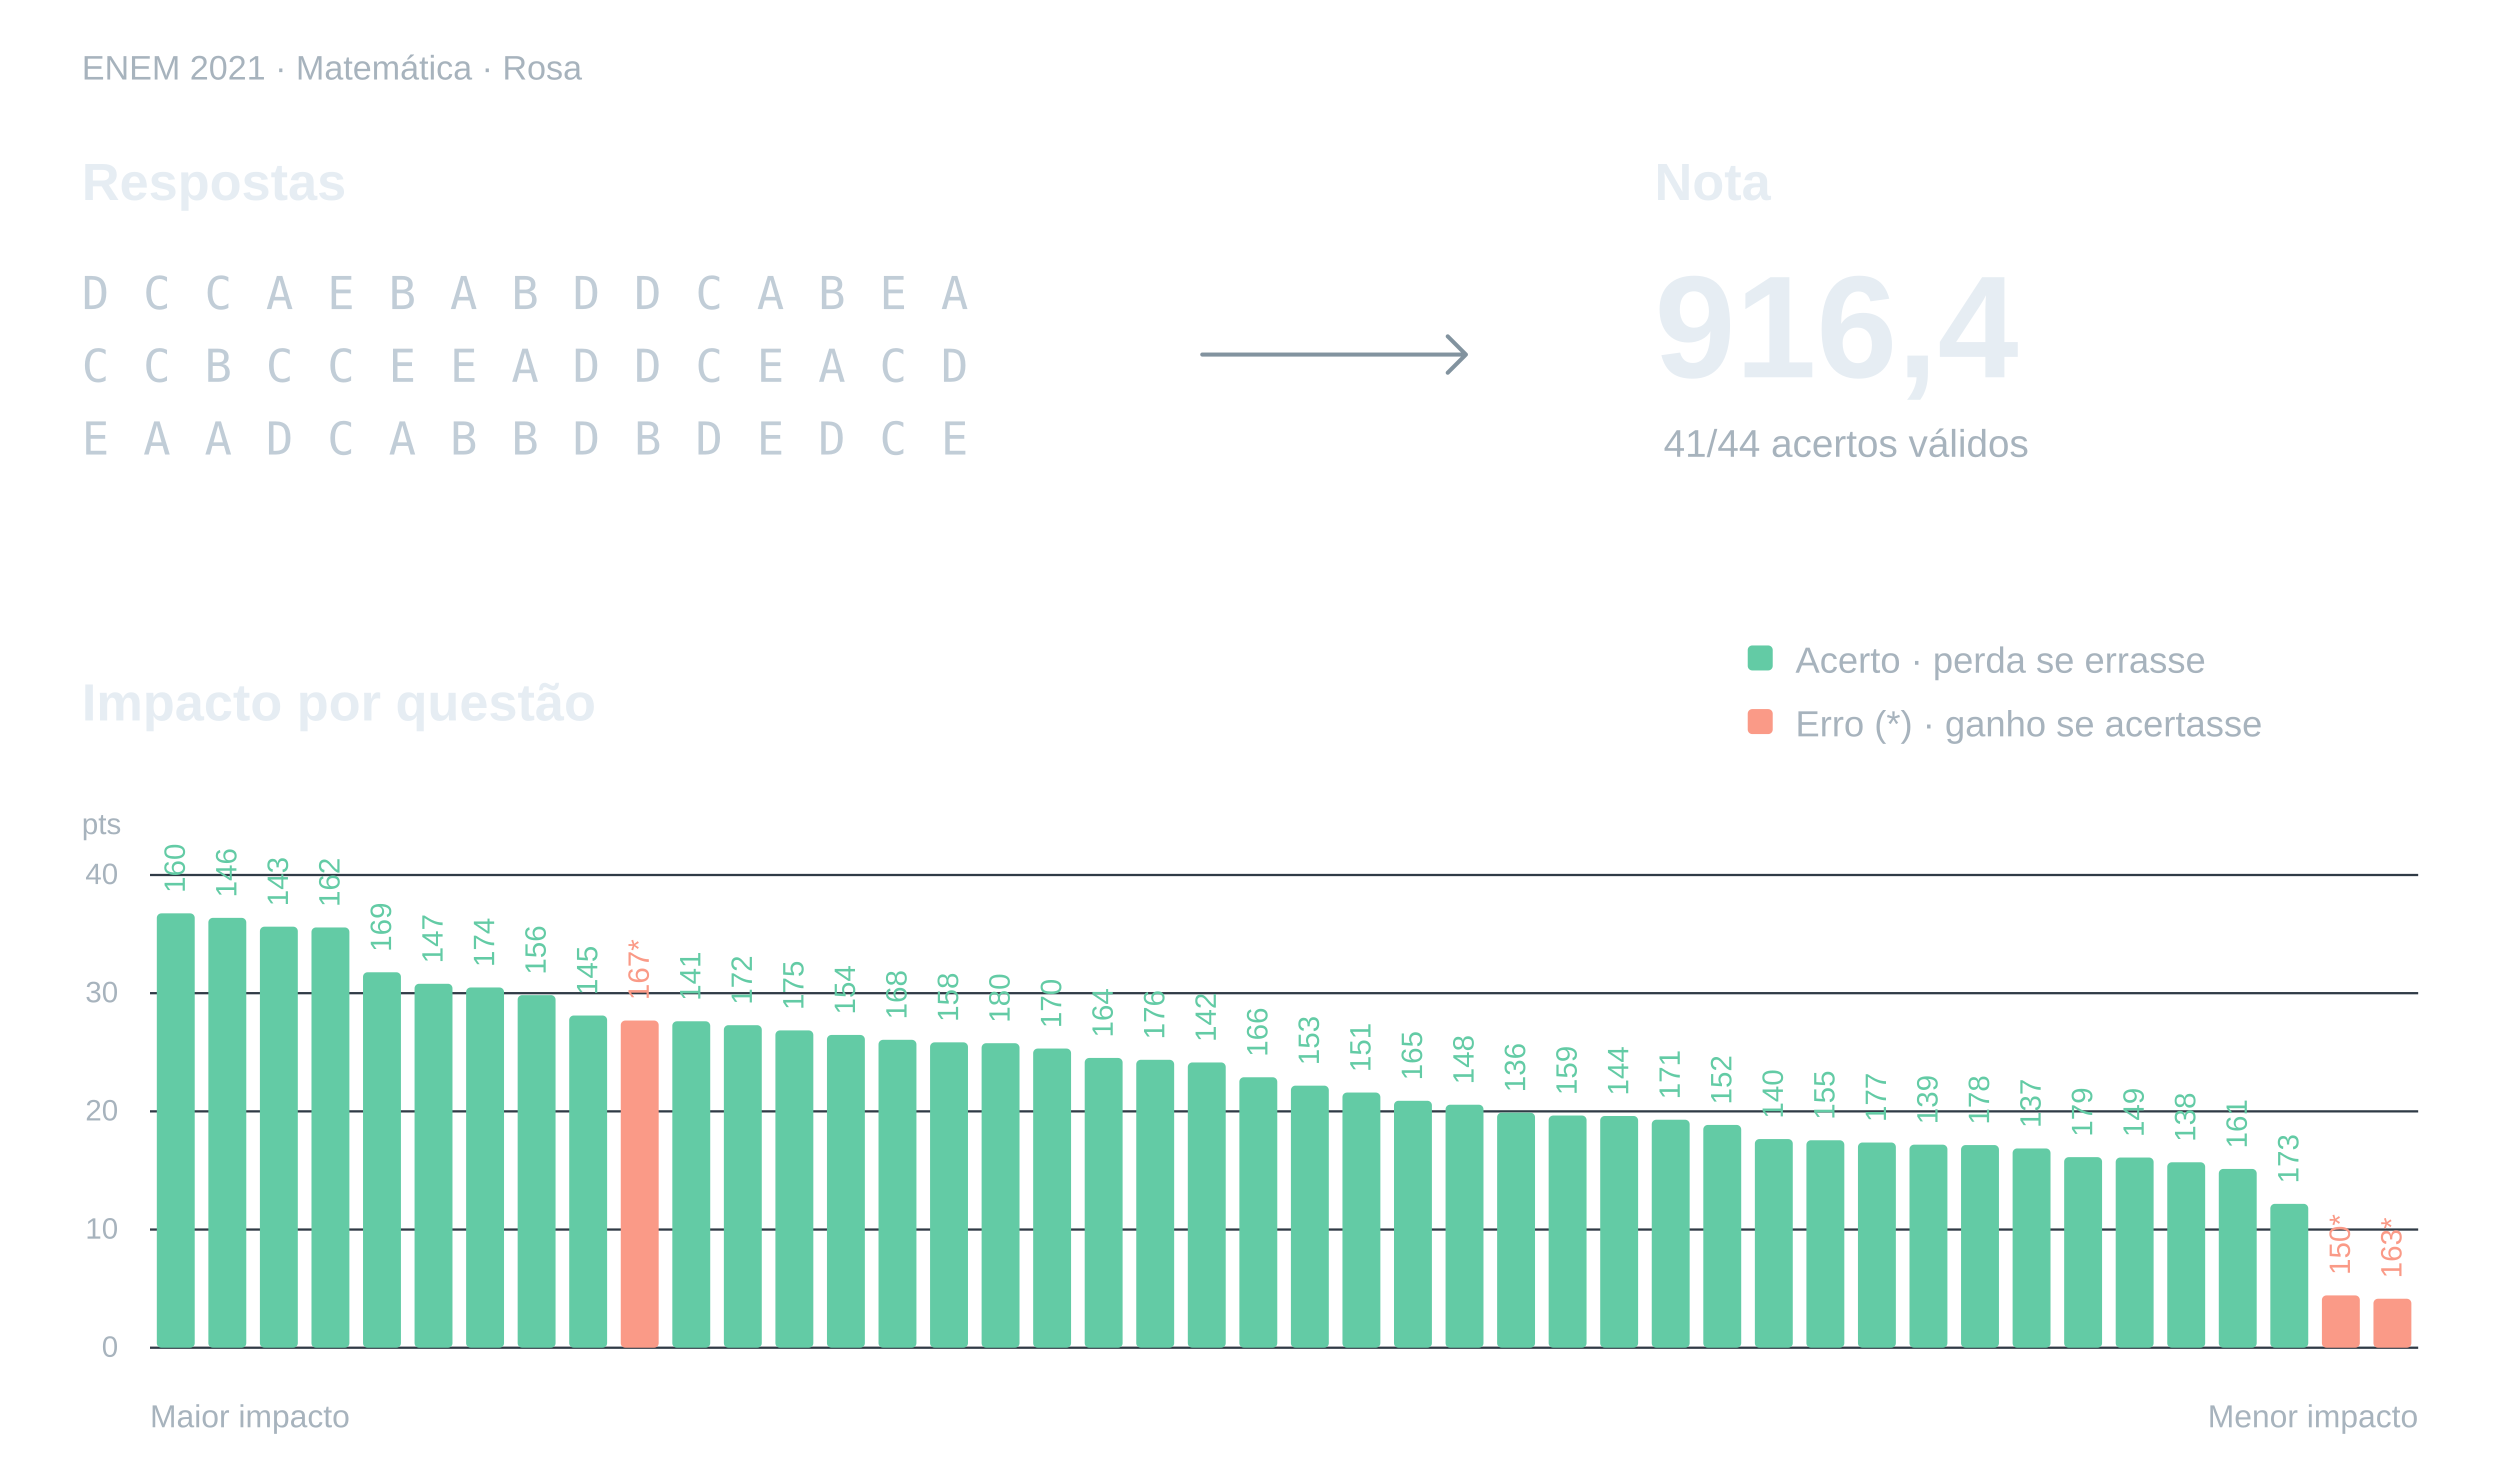
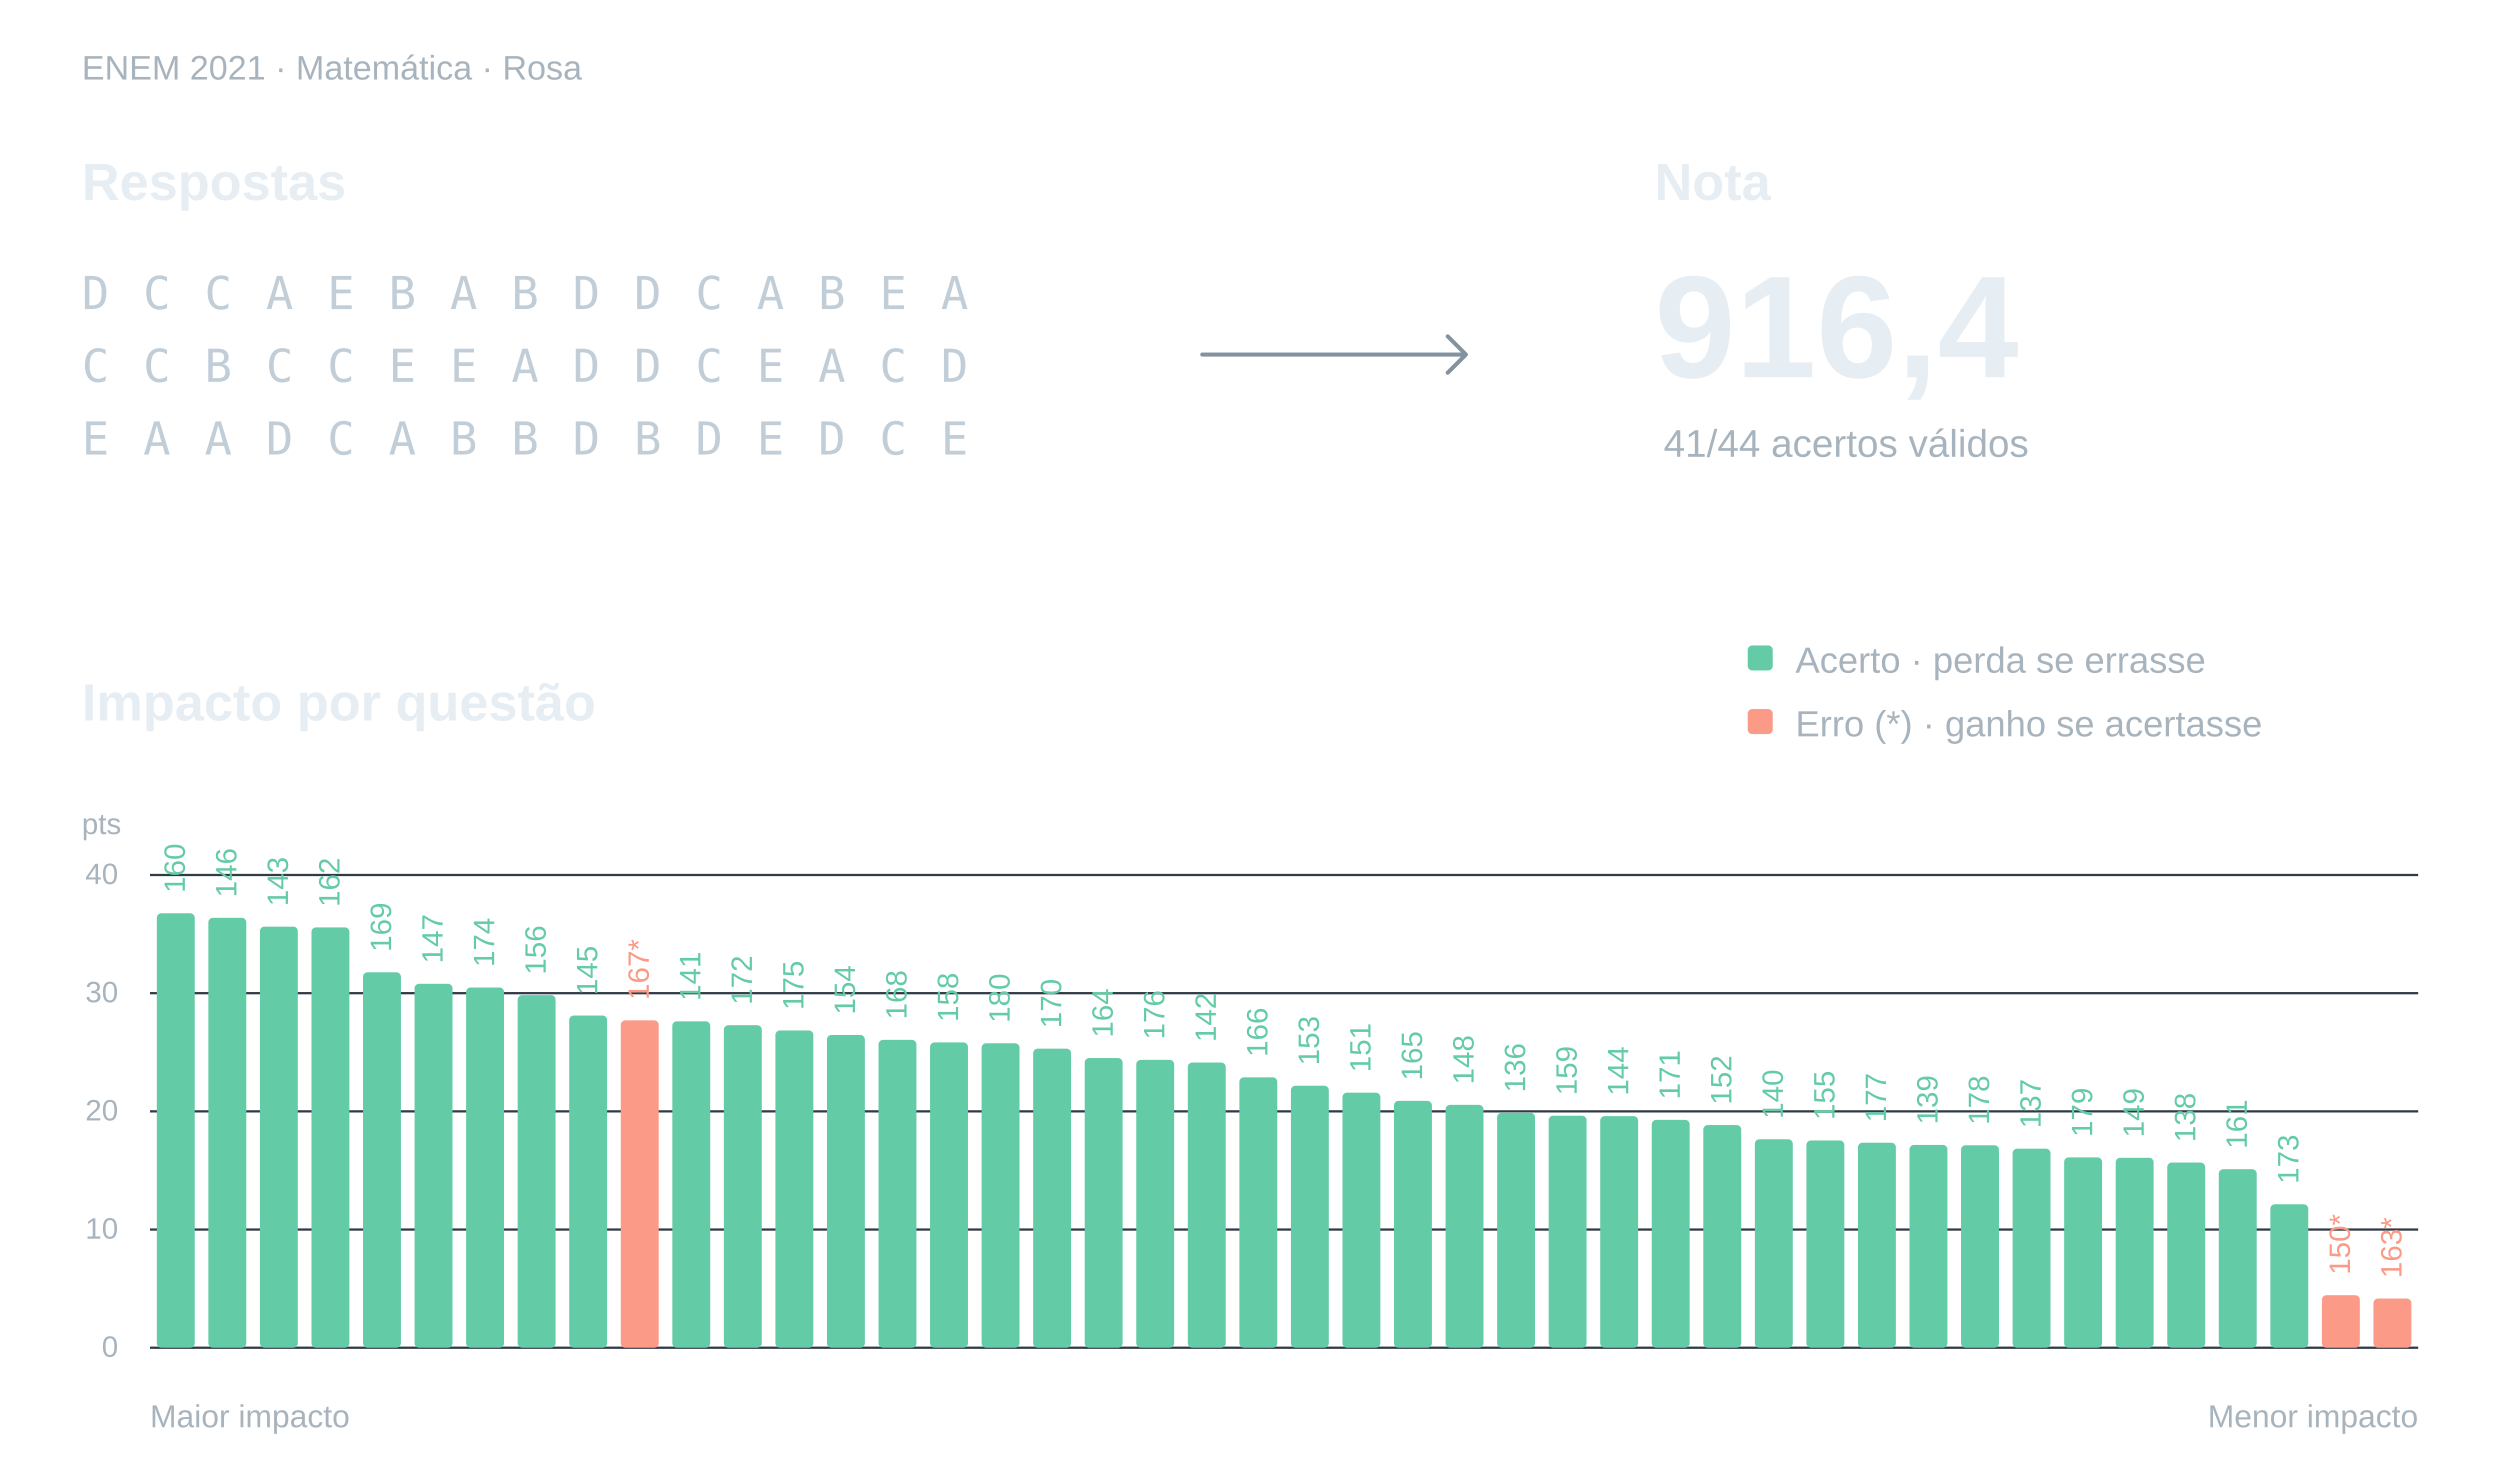
<svg xmlns="http://www.w3.org/2000/svg" viewBox="0 0 1100 650" width="1100" height="650" role="img" aria-labelledby="titulo descricao">
  <style>.texto { fill: #e6edf3; }
.secundario { fill: #a7b3bd; }
.resposta { fill: #c1cdd7; }
.acerto { fill: #63cba5; }
.erro { fill: #fa9a87; }
.grade { stroke: #303b46; }
.seta { stroke: #82939f; }</style>
  <g font-family="Arial, Helvetica, sans-serif">
    <text x="36" y="35" font-size="15" class="secundario">ENEM 2021 · Matemática · Rosa</text>
    <text x="36" y="88" font-size="23" class="texto" font-weight="bold">Respostas</text>
    <text x="728" y="88" font-size="23" class="texto" font-weight="bold">Nota</text>
    <text x="36" y="136" font-size="20" class="resposta" font-family="monospace">D</text>
    <text x="63" y="136" font-size="20" class="resposta" font-family="monospace">C</text>
    <text x="90" y="136" font-size="20" class="resposta" font-family="monospace">C</text>
    <text x="117" y="136" font-size="20" class="resposta" font-family="monospace">A</text>
    <text x="144" y="136" font-size="20" class="resposta" font-family="monospace">E</text>
    <text x="171" y="136" font-size="20" class="resposta" font-family="monospace">B</text>
    <text x="198" y="136" font-size="20" class="resposta" font-family="monospace">A</text>
    <text x="225" y="136" font-size="20" class="resposta" font-family="monospace">B</text>
    <text x="252" y="136" font-size="20" class="resposta" font-family="monospace">D</text>
    <text x="279" y="136" font-size="20" class="resposta" font-family="monospace">D</text>
    <text x="306" y="136" font-size="20" class="resposta" font-family="monospace">C</text>
    <text x="333" y="136" font-size="20" class="resposta" font-family="monospace">A</text>
    <text x="360" y="136" font-size="20" class="resposta" font-family="monospace">B</text>
    <text x="387" y="136" font-size="20" class="resposta" font-family="monospace">E</text>
    <text x="414" y="136" font-size="20" class="resposta" font-family="monospace">A</text>
    <text x="36" y="168" font-size="20" class="resposta" font-family="monospace">C</text>
    <text x="63" y="168" font-size="20" class="resposta" font-family="monospace">C</text>
    <text x="90" y="168" font-size="20" class="resposta" font-family="monospace">B</text>
    <text x="117" y="168" font-size="20" class="resposta" font-family="monospace">C</text>
    <text x="144" y="168" font-size="20" class="resposta" font-family="monospace">C</text>
    <text x="171" y="168" font-size="20" class="resposta" font-family="monospace">E</text>
    <text x="198" y="168" font-size="20" class="resposta" font-family="monospace">E</text>
    <text x="225" y="168" font-size="20" class="resposta" font-family="monospace">A</text>
    <text x="252" y="168" font-size="20" class="resposta" font-family="monospace">D</text>
    <text x="279" y="168" font-size="20" class="resposta" font-family="monospace">D</text>
    <text x="306" y="168" font-size="20" class="resposta" font-family="monospace">C</text>
    <text x="333" y="168" font-size="20" class="resposta" font-family="monospace">E</text>
    <text x="360" y="168" font-size="20" class="resposta" font-family="monospace">A</text>
    <text x="387" y="168" font-size="20" class="resposta" font-family="monospace">C</text>
    <text x="414" y="168" font-size="20" class="resposta" font-family="monospace">D</text>
    <text x="36" y="200" font-size="20" class="resposta" font-family="monospace">E</text>
    <text x="63" y="200" font-size="20" class="resposta" font-family="monospace">A</text>
    <text x="90" y="200" font-size="20" class="resposta" font-family="monospace">A</text>
    <text x="117" y="200" font-size="20" class="resposta" font-family="monospace">D</text>
    <text x="144" y="200" font-size="20" class="resposta" font-family="monospace">C</text>
    <text x="171" y="200" font-size="20" class="resposta" font-family="monospace">A</text>
    <text x="198" y="200" font-size="20" class="resposta" font-family="monospace">B</text>
    <text x="225" y="200" font-size="20" class="resposta" font-family="monospace">B</text>
    <text x="252" y="200" font-size="20" class="resposta" font-family="monospace">D</text>
    <text x="279" y="200" font-size="20" class="resposta" font-family="monospace">B</text>
    <text x="306" y="200" font-size="20" class="resposta" font-family="monospace">D</text>
    <text x="333" y="200" font-size="20" class="resposta" font-family="monospace">E</text>
    <text x="360" y="200" font-size="20" class="resposta" font-family="monospace">D</text>
    <text x="387" y="200" font-size="20" class="resposta" font-family="monospace">C</text>
    <text x="414" y="200" font-size="20" class="resposta" font-family="monospace">E</text>
    <path d="M 529 156 H 645 M 637 148 L 645 156 L 637 164" fill="none" stroke-width="1.8" stroke-linecap="round" stroke-linejoin="round" class="seta" />
    <text x="728" y="166" font-size="64" class="texto" font-weight="bold">916,4</text>
    <text x="732" y="201" font-size="17" class="secundario">41/44 acertos válidos</text>
    <text x="36" y="317" font-size="23" class="texto" font-weight="bold">Impacto por questão</text>
    <rect x="769" y="284" width="11" height="11" rx="2" class="acerto" />
    <text x="790" y="296" font-size="16" class="secundario">Acerto · perda se errasse</text>
    <rect x="769" y="312" width="11" height="11" rx="2" class="erro" />
    <text x="790" y="324" font-size="16" class="secundario">Erro (*) · ganho se acertasse</text>
    <text x="36" y="367" font-size="13" class="secundario">pts</text>
    <line x1="66" y1="593.0" x2="1064" y2="593.0" stroke-width="1" class="grade" />
    <text x="52" y="597.0" font-size="13" class="secundario" text-anchor="end">0</text>
    <line x1="66" y1="541.0" x2="1064" y2="541.0" stroke-width="1" class="grade" />
    <text x="52" y="545.0" font-size="13" class="secundario" text-anchor="end">10</text>
    <line x1="66" y1="489.0" x2="1064" y2="489.0" stroke-width="1" class="grade" />
    <text x="52" y="493.0" font-size="13" class="secundario" text-anchor="end">20</text>
    <line x1="66" y1="437.0" x2="1064" y2="437.0" stroke-width="1" class="grade" />
    <text x="52" y="441.0" font-size="13" class="secundario" text-anchor="end">30</text>
    <line x1="66" y1="385.0" x2="1064" y2="385.0" stroke-width="1" class="grade" />
    <text x="52" y="389.0" font-size="13" class="secundario" text-anchor="end">40</text>
-     <rect x="69.00" y="401.88" width="16.68" height="191.12" rx="2" class="acerto">
-       </rect>
-     <text x="81.34" y="392.88" font-size="13" class="acerto" transform="rotate(-90 81.34 392.88)">160</text>
-     <rect x="91.68" y="403.86" width="16.68" height="189.14" rx="2" class="acerto">
-       </rect>
-     <text x="104.02" y="394.86" font-size="13" class="acerto" transform="rotate(-90 104.02 394.86)">146</text>
-     <rect x="114.36" y="407.74" width="16.68" height="185.26" rx="2" class="acerto">
-       </rect>
-     <text x="126.70" y="398.74" font-size="13" class="acerto" transform="rotate(-90 126.70 398.74)">143</text>
-     <rect x="137.05" y="408.08" width="16.68" height="184.92" rx="2" class="acerto">
-       </rect>
-     <text x="149.39" y="399.08" font-size="13" class="acerto" transform="rotate(-90 149.39 399.08)">162</text>
+     <rect x="69.00" y="401.85" width="16.68" height="191.15" rx="2" class="acerto">
+       </rect>
+     <text x="81.34" y="392.85" font-size="13" class="acerto" transform="rotate(-90 81.34 392.85)">160</text>
+     <rect x="91.68" y="403.83" width="16.68" height="189.17" rx="2" class="acerto">
+       </rect>
+     <text x="104.02" y="394.83" font-size="13" class="acerto" transform="rotate(-90 104.02 394.83)">146</text>
+     <rect x="114.36" y="407.72" width="16.68" height="185.28" rx="2" class="acerto">
+       </rect>
+     <text x="126.70" y="398.72" font-size="13" class="acerto" transform="rotate(-90 126.70 398.72)">143</text>
+     <rect x="137.05" y="408.05" width="16.68" height="184.95" rx="2" class="acerto">
+       </rect>
+     <text x="149.39" y="399.05" font-size="13" class="acerto" transform="rotate(-90 149.39 399.05)">162</text>
    <rect x="159.73" y="427.80" width="16.68" height="165.20" rx="2" class="acerto">
      </rect>
    <text x="172.07" y="418.80" font-size="13" class="acerto" transform="rotate(-90 172.07 418.80)">169</text>
-     <rect x="182.41" y="432.86" width="16.68" height="160.14" rx="2" class="acerto">
-       </rect>
-     <text x="194.75" y="423.86" font-size="13" class="acerto" transform="rotate(-90 194.75 423.86)">147</text>
-     <rect x="205.09" y="434.49" width="16.68" height="158.51" rx="2" class="acerto">
-       </rect>
-     <text x="217.43" y="425.49" font-size="13" class="acerto" transform="rotate(-90 217.43 425.49)">174</text>
+     <rect x="182.41" y="432.87" width="16.68" height="160.13" rx="2" class="acerto">
+       </rect>
+     <text x="194.75" y="423.87" font-size="13" class="acerto" transform="rotate(-90 194.75 423.87)">147</text>
+     <rect x="205.09" y="434.50" width="16.68" height="158.50" rx="2" class="acerto">
+       </rect>
+     <text x="217.43" y="425.50" font-size="13" class="acerto" transform="rotate(-90 217.43 425.50)">174</text>
    <rect x="227.77" y="437.85" width="16.68" height="155.15" rx="2" class="acerto">
      </rect>
    <text x="240.11" y="428.85" font-size="13" class="acerto" transform="rotate(-90 240.11 428.85)">156</text>
-     <rect x="250.45" y="446.83" width="16.68" height="146.17" rx="2" class="acerto">
-       </rect>
-     <text x="262.80" y="437.83" font-size="13" class="acerto" transform="rotate(-90 262.80 437.83)">145</text>
-     <rect x="273.14" y="449.04" width="16.68" height="143.96" rx="2" class="erro">
-       </rect>
-     <text x="285.48" y="440.04" font-size="13" class="erro" transform="rotate(-90 285.48 440.04)">167*</text>
-     <rect x="295.82" y="449.37" width="16.68" height="143.63" rx="2" class="acerto">
-       </rect>
-     <text x="308.16" y="440.37" font-size="13" class="acerto" transform="rotate(-90 308.16 440.37)">141</text>
-     <rect x="318.50" y="451.08" width="16.68" height="141.92" rx="2" class="acerto">
-       </rect>
-     <text x="330.84" y="442.08" font-size="13" class="acerto" transform="rotate(-90 330.84 442.08)">172</text>
-     <rect x="341.18" y="453.38" width="16.68" height="139.62" rx="2" class="acerto">
-       </rect>
-     <text x="353.52" y="444.38" font-size="13" class="acerto" transform="rotate(-90 353.52 444.38)">175</text>
-     <rect x="363.86" y="455.38" width="16.68" height="137.62" rx="2" class="acerto">
-       </rect>
-     <text x="376.20" y="446.38" font-size="13" class="acerto" transform="rotate(-90 376.20 446.38)">154</text>
-     <rect x="386.55" y="457.52" width="16.68" height="135.48" rx="2" class="acerto">
-       </rect>
-     <text x="398.89" y="448.52" font-size="13" class="acerto" transform="rotate(-90 398.89 448.52)">168</text>
-     <rect x="409.23" y="458.63" width="16.68" height="134.37" rx="2" class="acerto">
-       </rect>
-     <text x="421.57" y="449.63" font-size="13" class="acerto" transform="rotate(-90 421.57 449.63)">158</text>
-     <rect x="431.91" y="459.01" width="16.68" height="133.99" rx="2" class="acerto">
-       </rect>
-     <text x="444.25" y="450.01" font-size="13" class="acerto" transform="rotate(-90 444.25 450.01)">180</text>
-     <rect x="454.59" y="461.37" width="16.68" height="131.63" rx="2" class="acerto">
-       </rect>
-     <text x="466.93" y="452.37" font-size="13" class="acerto" transform="rotate(-90 466.93 452.37)">170</text>
-     <rect x="477.27" y="465.50" width="16.68" height="127.50" rx="2" class="acerto">
-       </rect>
-     <text x="489.61" y="456.50" font-size="13" class="acerto" transform="rotate(-90 489.61 456.50)">164</text>
-     <rect x="499.95" y="466.31" width="16.68" height="126.69" rx="2" class="acerto">
-       </rect>
-     <text x="512.30" y="457.31" font-size="13" class="acerto" transform="rotate(-90 512.30 457.31)">176</text>
-     <rect x="522.64" y="467.47" width="16.68" height="125.53" rx="2" class="acerto">
-       </rect>
-     <text x="534.98" y="458.47" font-size="13" class="acerto" transform="rotate(-90 534.98 458.47)">142</text>
-     <rect x="545.32" y="473.99" width="16.68" height="119.01" rx="2" class="acerto">
-       </rect>
-     <text x="557.66" y="464.99" font-size="13" class="acerto" transform="rotate(-90 557.66 464.99)">166</text>
-     <rect x="568.00" y="477.68" width="16.68" height="115.32" rx="2" class="acerto">
-       </rect>
-     <text x="580.34" y="468.68" font-size="13" class="acerto" transform="rotate(-90 580.34 468.68)">153</text>
-     <rect x="590.68" y="480.73" width="16.68" height="112.27" rx="2" class="acerto">
-       </rect>
-     <text x="603.02" y="471.73" font-size="13" class="acerto" transform="rotate(-90 603.02 471.73)">151</text>
-     <rect x="613.36" y="484.34" width="16.68" height="108.66" rx="2" class="acerto">
-       </rect>
-     <text x="625.70" y="475.34" font-size="13" class="acerto" transform="rotate(-90 625.70 475.34)">165</text>
-     <rect x="636.05" y="486.08" width="16.68" height="106.92" rx="2" class="acerto">
-       </rect>
-     <text x="648.39" y="477.08" font-size="13" class="acerto" transform="rotate(-90 648.39 477.08)">148</text>
-     <rect x="658.73" y="489.58" width="16.68" height="103.42" rx="2" class="acerto">
-       </rect>
-     <text x="671.07" y="480.58" font-size="13" class="acerto" transform="rotate(-90 671.07 480.58)">136</text>
-     <rect x="681.41" y="490.84" width="16.68" height="102.16" rx="2" class="acerto">
-       </rect>
-     <text x="693.75" y="481.84" font-size="13" class="acerto" transform="rotate(-90 693.75 481.84)">159</text>
-     <rect x="704.09" y="491.03" width="16.68" height="101.97" rx="2" class="acerto">
-       </rect>
-     <text x="716.43" y="482.03" font-size="13" class="acerto" transform="rotate(-90 716.43 482.03)">144</text>
-     <rect x="726.77" y="492.68" width="16.68" height="100.32" rx="2" class="acerto">
-       </rect>
-     <text x="739.11" y="483.68" font-size="13" class="acerto" transform="rotate(-90 739.11 483.68)">171</text>
-     <rect x="749.45" y="494.97" width="16.68" height="98.03" rx="2" class="acerto">
-       </rect>
-     <text x="761.80" y="485.97" font-size="13" class="acerto" transform="rotate(-90 761.80 485.97)">152</text>
-     <rect x="772.14" y="501.19" width="16.68" height="91.81" rx="2" class="acerto">
-       </rect>
-     <text x="784.48" y="492.19" font-size="13" class="acerto" transform="rotate(-90 784.48 492.19)">140</text>
-     <rect x="794.82" y="501.71" width="16.68" height="91.29" rx="2" class="acerto">
-       </rect>
-     <text x="807.16" y="492.71" font-size="13" class="acerto" transform="rotate(-90 807.16 492.71)">155</text>
-     <rect x="817.50" y="502.70" width="16.68" height="90.30" rx="2" class="acerto">
-       </rect>
-     <text x="829.84" y="493.70" font-size="13" class="acerto" transform="rotate(-90 829.84 493.70)">177</text>
-     <rect x="840.18" y="503.66" width="16.68" height="89.34" rx="2" class="acerto">
-       </rect>
-     <text x="852.52" y="494.66" font-size="13" class="acerto" transform="rotate(-90 852.52 494.66)">139</text>
-     <rect x="862.86" y="503.82" width="16.68" height="89.18" rx="2" class="acerto">
-       </rect>
-     <text x="875.20" y="494.82" font-size="13" class="acerto" transform="rotate(-90 875.20 494.82)">178</text>
-     <rect x="885.55" y="505.32" width="16.68" height="87.68" rx="2" class="acerto">
-       </rect>
-     <text x="897.89" y="496.32" font-size="13" class="acerto" transform="rotate(-90 897.89 496.32)">137</text>
-     <rect x="908.23" y="509.15" width="16.68" height="83.85" rx="2" class="acerto">
-       </rect>
-     <text x="920.57" y="500.15" font-size="13" class="acerto" transform="rotate(-90 920.57 500.15)">179</text>
-     <rect x="930.91" y="509.31" width="16.68" height="83.69" rx="2" class="acerto">
-       </rect>
-     <text x="943.25" y="500.31" font-size="13" class="acerto" transform="rotate(-90 943.25 500.31)">149</text>
-     <rect x="953.59" y="511.40" width="16.68" height="81.60" rx="2" class="acerto">
-       </rect>
-     <text x="965.93" y="502.40" font-size="13" class="acerto" transform="rotate(-90 965.93 502.40)">138</text>
-     <rect x="976.27" y="514.32" width="16.68" height="78.68" rx="2" class="acerto">
-       </rect>
-     <text x="988.61" y="505.32" font-size="13" class="acerto" transform="rotate(-90 988.61 505.32)">161</text>
-     <rect x="998.95" y="529.69" width="16.68" height="63.31" rx="2" class="acerto">
-       </rect>
-     <text x="1011.30" y="520.69" font-size="13" class="acerto" transform="rotate(-90 1011.30 520.69)">173</text>
-     <rect x="1021.64" y="569.98" width="16.68" height="23.02" rx="2" class="erro">
-       </rect>
-     <text x="1033.98" y="560.98" font-size="13" class="erro" transform="rotate(-90 1033.98 560.98)">150*</text>
-     <rect x="1044.32" y="571.45" width="16.68" height="21.55" rx="2" class="erro">
-       </rect>
-     <text x="1056.66" y="562.45" font-size="13" class="erro" transform="rotate(-90 1056.66 562.45)">163*</text>
+     <rect x="250.45" y="446.84" width="16.68" height="146.16" rx="2" class="acerto">
+       </rect>
+     <text x="262.80" y="437.84" font-size="13" class="acerto" transform="rotate(-90 262.80 437.84)">145</text>
+     <rect x="273.14" y="448.96" width="16.68" height="144.04" rx="2" class="erro">
+       </rect>
+     <text x="285.48" y="439.96" font-size="13" class="erro" transform="rotate(-90 285.48 439.96)">167*</text>
+     <rect x="295.82" y="449.38" width="16.68" height="143.62" rx="2" class="acerto">
+       </rect>
+     <text x="308.16" y="440.38" font-size="13" class="acerto" transform="rotate(-90 308.16 440.38)">141</text>
+     <rect x="318.50" y="451.10" width="16.68" height="141.90" rx="2" class="acerto">
+       </rect>
+     <text x="330.84" y="442.10" font-size="13" class="acerto" transform="rotate(-90 330.84 442.10)">172</text>
+     <rect x="341.18" y="453.40" width="16.68" height="139.60" rx="2" class="acerto">
+       </rect>
+     <text x="353.52" y="444.40" font-size="13" class="acerto" transform="rotate(-90 353.52 444.40)">175</text>
+     <rect x="363.86" y="455.40" width="16.68" height="137.60" rx="2" class="acerto">
+       </rect>
+     <text x="376.20" y="446.40" font-size="13" class="acerto" transform="rotate(-90 376.20 446.40)">154</text>
+     <rect x="386.55" y="457.55" width="16.68" height="135.45" rx="2" class="acerto">
+       </rect>
+     <text x="398.89" y="448.55" font-size="13" class="acerto" transform="rotate(-90 398.89 448.55)">168</text>
+     <rect x="409.23" y="458.66" width="16.68" height="134.34" rx="2" class="acerto">
+       </rect>
+     <text x="421.57" y="449.66" font-size="13" class="acerto" transform="rotate(-90 421.57 449.66)">158</text>
+     <rect x="431.91" y="459.04" width="16.68" height="133.96" rx="2" class="acerto">
+       </rect>
+     <text x="444.25" y="450.04" font-size="13" class="acerto" transform="rotate(-90 444.25 450.04)">180</text>
+     <rect x="454.59" y="461.40" width="16.68" height="131.60" rx="2" class="acerto">
+       </rect>
+     <text x="466.93" y="452.40" font-size="13" class="acerto" transform="rotate(-90 466.93 452.40)">170</text>
+     <rect x="477.27" y="465.54" width="16.68" height="127.46" rx="2" class="acerto">
+       </rect>
+     <text x="489.61" y="456.54" font-size="13" class="acerto" transform="rotate(-90 489.61 456.54)">164</text>
+     <rect x="499.95" y="466.35" width="16.68" height="126.65" rx="2" class="acerto">
+       </rect>
+     <text x="512.30" y="457.35" font-size="13" class="acerto" transform="rotate(-90 512.30 457.35)">176</text>
+     <rect x="522.64" y="467.51" width="16.68" height="125.49" rx="2" class="acerto">
+       </rect>
+     <text x="534.98" y="458.51" font-size="13" class="acerto" transform="rotate(-90 534.98 458.51)">142</text>
+     <rect x="545.32" y="474.03" width="16.68" height="118.97" rx="2" class="acerto">
+       </rect>
+     <text x="557.66" y="465.03" font-size="13" class="acerto" transform="rotate(-90 557.66 465.03)">166</text>
+     <rect x="568.00" y="477.73" width="16.68" height="115.27" rx="2" class="acerto">
+       </rect>
+     <text x="580.34" y="468.73" font-size="13" class="acerto" transform="rotate(-90 580.34 468.73)">153</text>
+     <rect x="590.68" y="480.78" width="16.68" height="112.22" rx="2" class="acerto">
+       </rect>
+     <text x="603.02" y="471.78" font-size="13" class="acerto" transform="rotate(-90 603.02 471.78)">151</text>
+     <rect x="613.36" y="484.39" width="16.68" height="108.61" rx="2" class="acerto">
+       </rect>
+     <text x="625.70" y="475.39" font-size="13" class="acerto" transform="rotate(-90 625.70 475.39)">165</text>
+     <rect x="636.05" y="486.14" width="16.68" height="106.86" rx="2" class="acerto">
+       </rect>
+     <text x="648.39" y="477.14" font-size="13" class="acerto" transform="rotate(-90 648.39 477.14)">148</text>
+     <rect x="658.73" y="489.64" width="16.68" height="103.36" rx="2" class="acerto">
+       </rect>
+     <text x="671.07" y="480.64" font-size="13" class="acerto" transform="rotate(-90 671.07 480.64)">136</text>
+     <rect x="681.41" y="490.91" width="16.68" height="102.09" rx="2" class="acerto">
+       </rect>
+     <text x="693.75" y="481.91" font-size="13" class="acerto" transform="rotate(-90 693.75 481.91)">159</text>
+     <rect x="704.09" y="491.09" width="16.68" height="101.91" rx="2" class="acerto">
+       </rect>
+     <text x="716.43" y="482.09" font-size="13" class="acerto" transform="rotate(-90 716.43 482.09)">144</text>
+     <rect x="726.77" y="492.74" width="16.68" height="100.26" rx="2" class="acerto">
+       </rect>
+     <text x="739.11" y="483.74" font-size="13" class="acerto" transform="rotate(-90 739.11 483.74)">171</text>
+     <rect x="749.45" y="495.03" width="16.68" height="97.97" rx="2" class="acerto">
+       </rect>
+     <text x="761.80" y="486.03" font-size="13" class="acerto" transform="rotate(-90 761.80 486.03)">152</text>
+     <rect x="772.14" y="501.28" width="16.68" height="91.72" rx="2" class="acerto">
+       </rect>
+     <text x="784.48" y="492.28" font-size="13" class="acerto" transform="rotate(-90 784.48 492.28)">140</text>
+     <rect x="794.82" y="501.80" width="16.68" height="91.20" rx="2" class="acerto">
+       </rect>
+     <text x="807.16" y="492.80" font-size="13" class="acerto" transform="rotate(-90 807.16 492.80)">155</text>
+     <rect x="817.50" y="502.79" width="16.68" height="90.21" rx="2" class="acerto">
+       </rect>
+     <text x="829.84" y="493.79" font-size="13" class="acerto" transform="rotate(-90 829.84 493.79)">177</text>
+     <rect x="840.18" y="503.76" width="16.68" height="89.24" rx="2" class="acerto">
+       </rect>
+     <text x="852.52" y="494.76" font-size="13" class="acerto" transform="rotate(-90 852.52 494.76)">139</text>
+     <rect x="862.86" y="503.92" width="16.68" height="89.08" rx="2" class="acerto">
+       </rect>
+     <text x="875.20" y="494.92" font-size="13" class="acerto" transform="rotate(-90 875.20 494.92)">178</text>
+     <rect x="885.55" y="505.42" width="16.68" height="87.58" rx="2" class="acerto">
+       </rect>
+     <text x="897.89" y="496.42" font-size="13" class="acerto" transform="rotate(-90 897.89 496.42)">137</text>
+     <rect x="908.23" y="509.26" width="16.68" height="83.74" rx="2" class="acerto">
+       </rect>
+     <text x="920.57" y="500.26" font-size="13" class="acerto" transform="rotate(-90 920.57 500.26)">179</text>
+     <rect x="930.91" y="509.43" width="16.68" height="83.57" rx="2" class="acerto">
+       </rect>
+     <text x="943.25" y="500.43" font-size="13" class="acerto" transform="rotate(-90 943.25 500.43)">149</text>
+     <rect x="953.59" y="511.53" width="16.68" height="81.47" rx="2" class="acerto">
+       </rect>
+     <text x="965.93" y="502.53" font-size="13" class="acerto" transform="rotate(-90 965.93 502.53)">138</text>
+     <rect x="976.27" y="514.45" width="16.68" height="78.55" rx="2" class="acerto">
+       </rect>
+     <text x="988.61" y="505.45" font-size="13" class="acerto" transform="rotate(-90 988.61 505.45)">161</text>
+     <rect x="998.95" y="529.89" width="16.68" height="63.11" rx="2" class="acerto">
+       </rect>
+     <text x="1011.30" y="520.89" font-size="13" class="acerto" transform="rotate(-90 1011.30 520.89)">173</text>
+     <rect x="1021.64" y="569.90" width="16.68" height="23.10" rx="2" class="erro">
+       </rect>
+     <text x="1033.98" y="560.90" font-size="13" class="erro" transform="rotate(-90 1033.98 560.90)">150*</text>
+     <rect x="1044.32" y="571.37" width="16.68" height="21.63" rx="2" class="erro">
+       </rect>
+     <text x="1056.66" y="562.37" font-size="13" class="erro" transform="rotate(-90 1056.66 562.37)">163*</text>
    <text x="66" y="628" font-size="14" class="secundario">Maior impacto</text>
    <text x="1064" y="628" font-size="14" class="secundario" text-anchor="end">Menor impacto</text>
  </g>
</svg>
